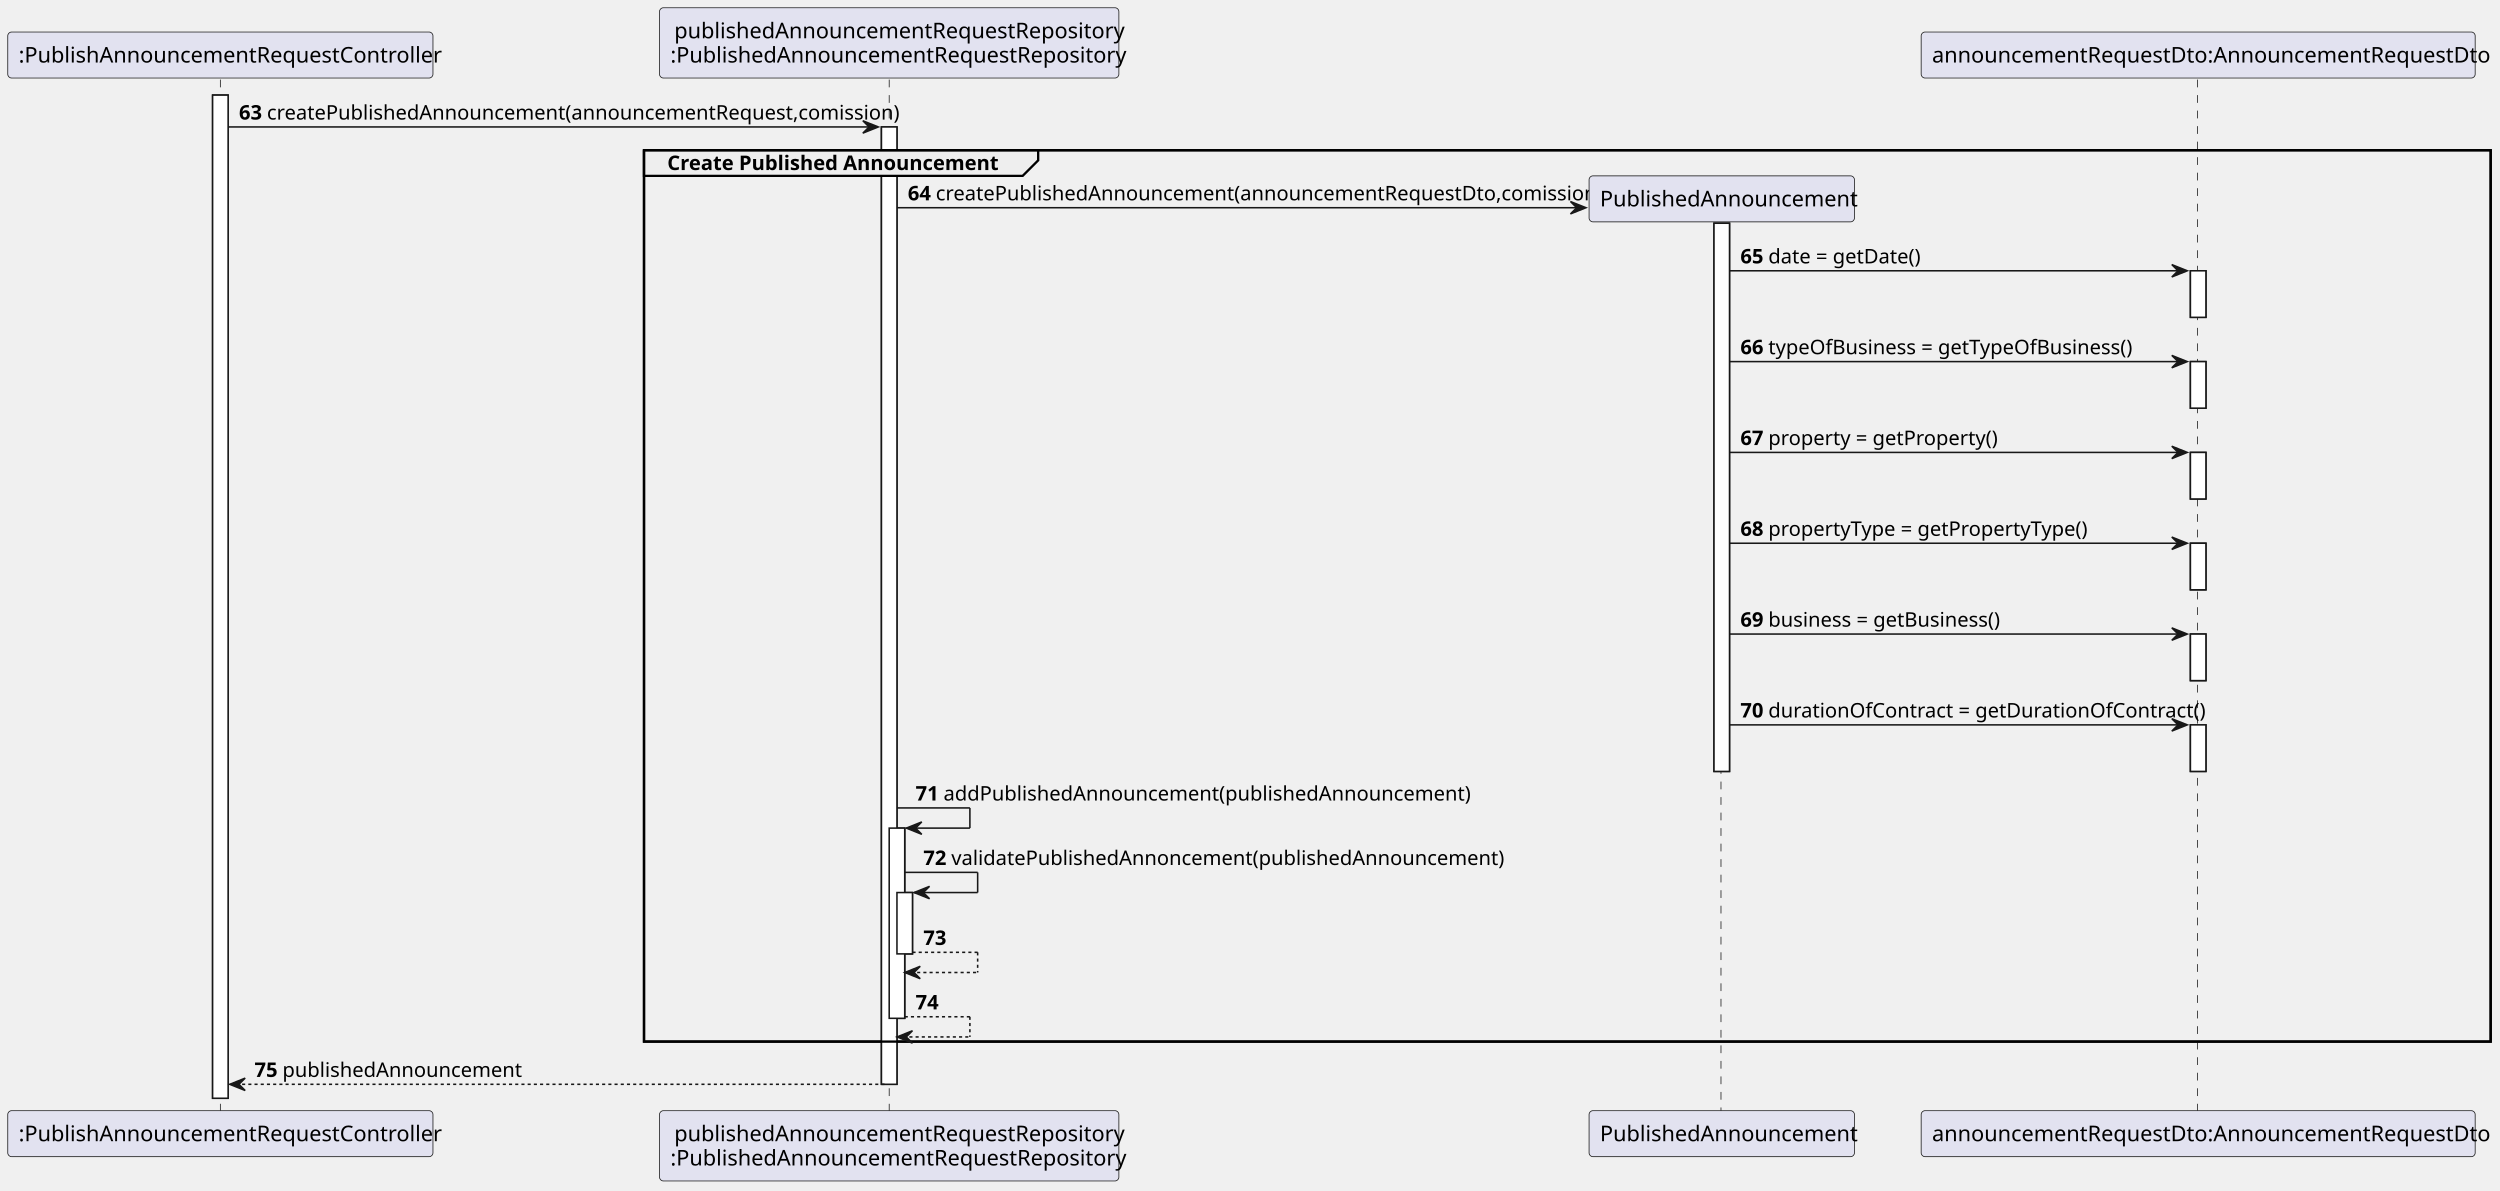
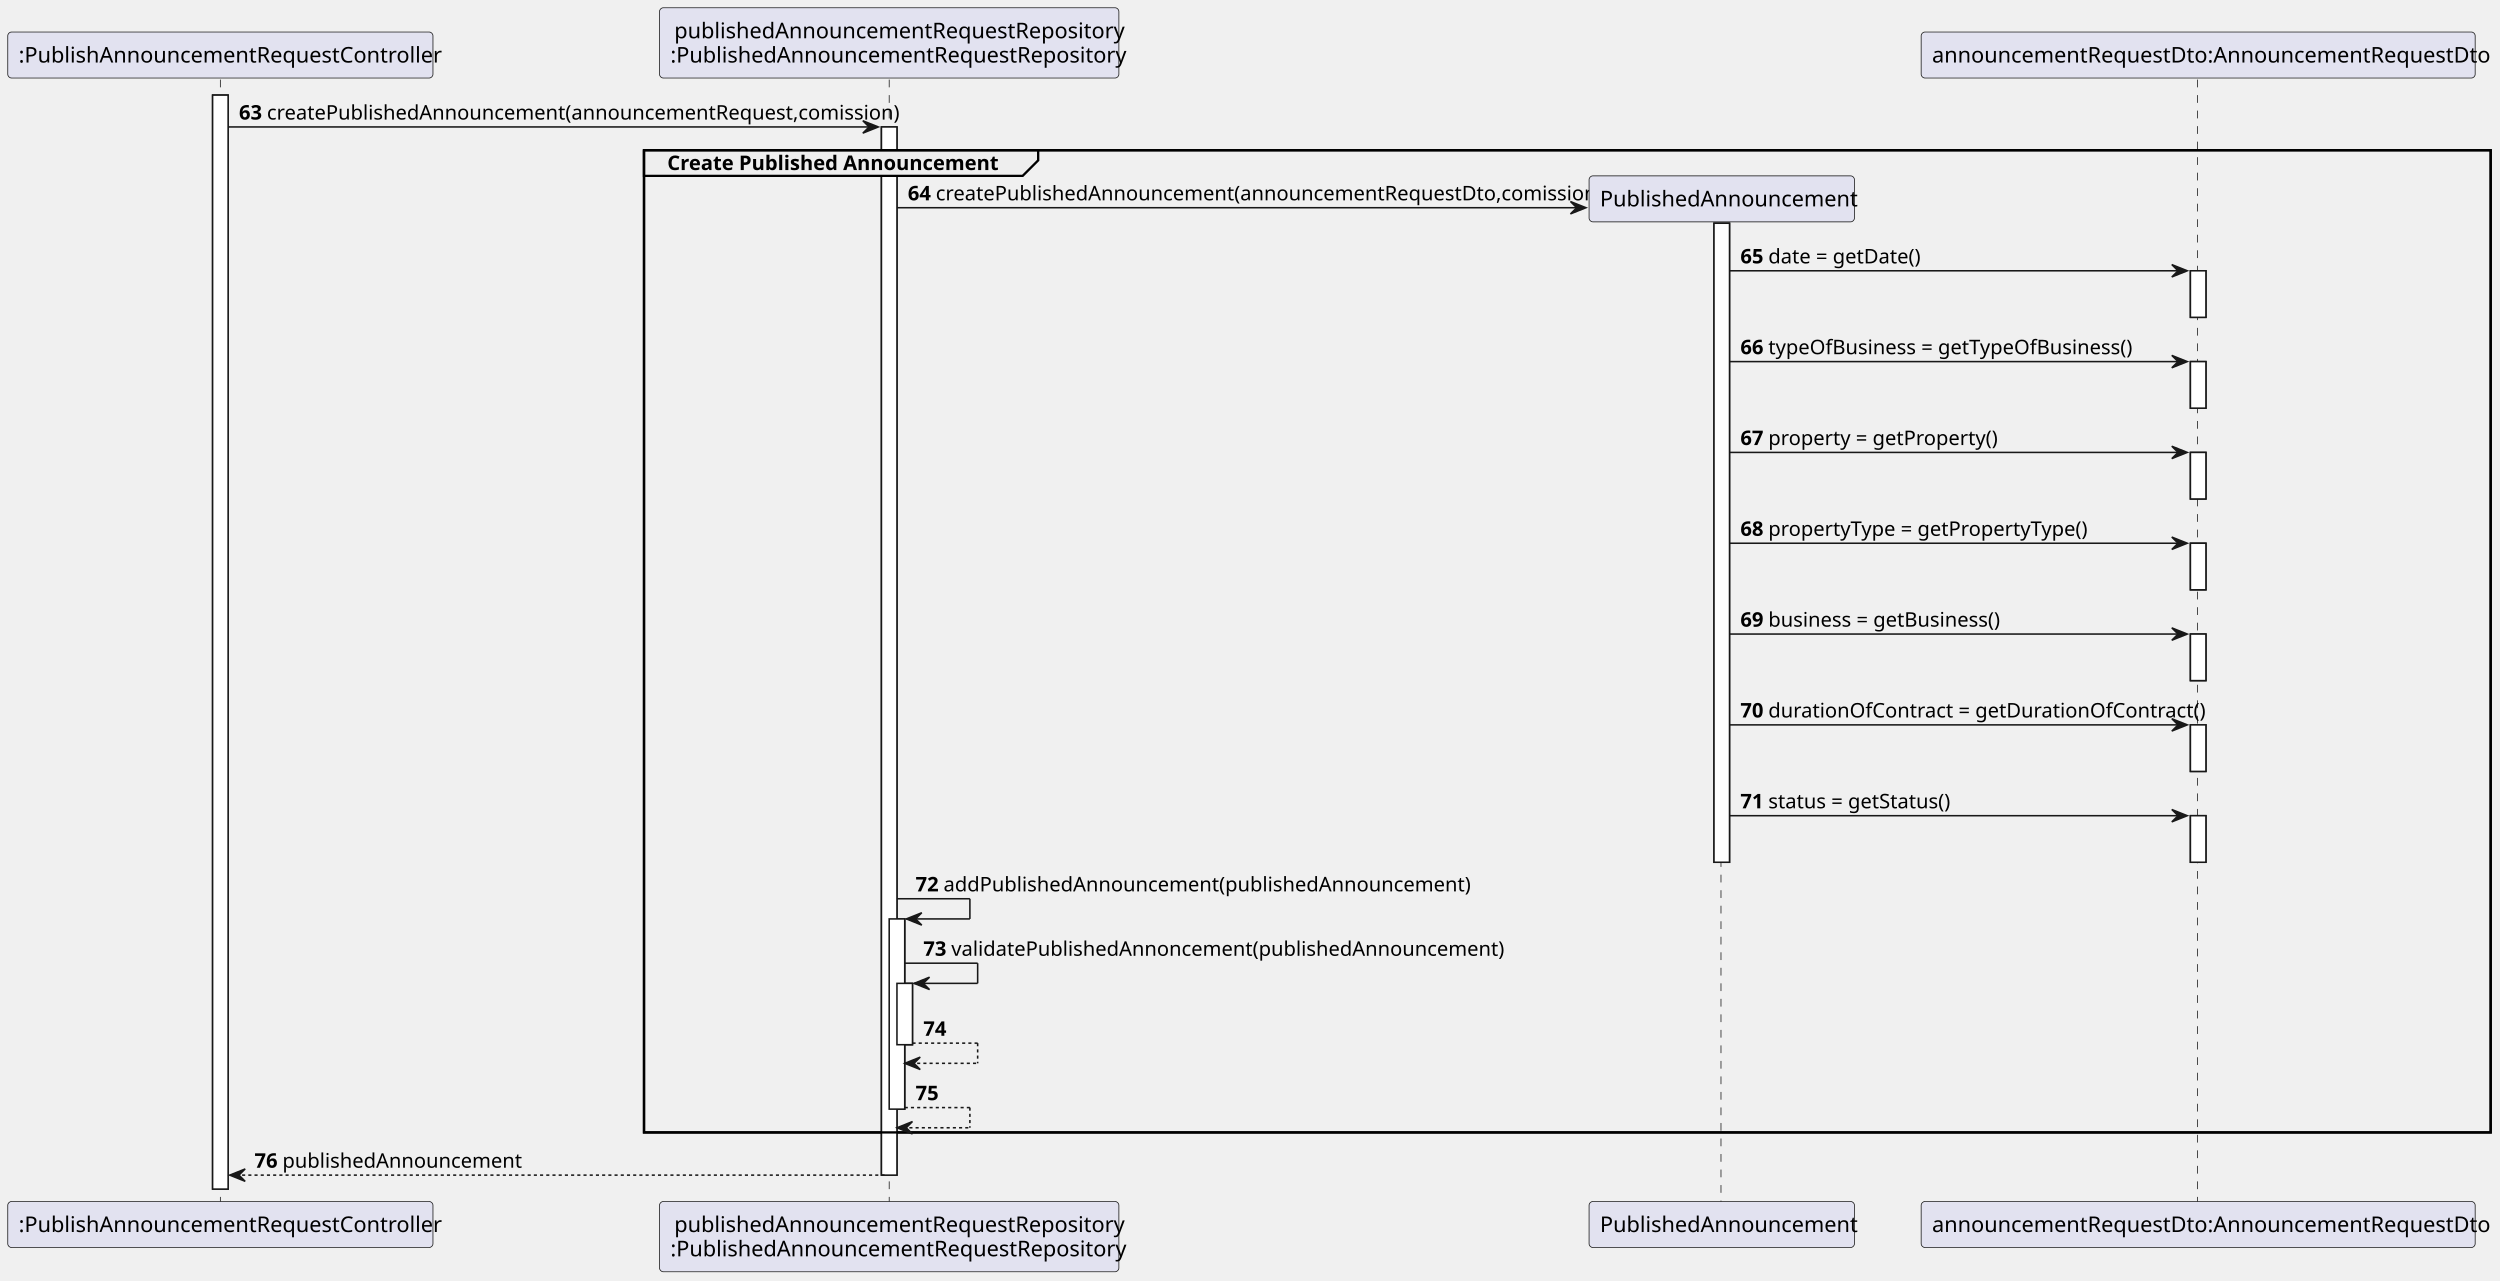
- <svg xmlns="http://www.w3.org/2000/svg" contentStyleType="text/css" height="767px" preserveAspectRatio="none" style="width:1611px;height:767px;background:#FFFFFF;" version="1.1" viewBox="0 0 1611 767" width="1611px" zoomAndPan="magnify">
+ <svg xmlns="http://www.w3.org/2000/svg" contentStyleType="text/css" height="825px" preserveAspectRatio="none" style="width:1611px;height:825px;background:#FFFFFF;" version="1.1" viewBox="0 0 1611 825" width="1611px" zoomAndPan="magnify">
  <defs />
  <g>
-     <rect fill="#FFFFFF" height="646.445" style="stroke:#181818;stroke-width:1.0;" width="10" x="137" y="61.281" />
-     <rect fill="#FFFFFF" height="616.922" style="stroke:#181818;stroke-width:1.0;" width="10" x="568" y="81.805" />
-     <rect fill="#FFFFFF" height="122.57" style="stroke:#181818;stroke-width:1.0;" width="10" x="573" y="533.633" />
-     <rect fill="#FFFFFF" height="39.523" style="stroke:#181818;stroke-width:1.0;" width="10" x="578" y="575.156" />
-     <rect fill="#FFFFFF" height="353.258" style="stroke:#181818;stroke-width:1.0;" width="10" x="1104.5" y="143.852" />
+     <rect fill="#FFFFFF" height="704.969" style="stroke:#181818;stroke-width:1.0;" width="10" x="137" y="61.281" />
+     <rect fill="#FFFFFF" height="675.445" style="stroke:#181818;stroke-width:1.0;" width="10" x="568" y="81.805" />
+     <rect fill="#FFFFFF" height="122.57" style="stroke:#181818;stroke-width:1.0;" width="10" x="573" y="592.156" />
+     <rect fill="#FFFFFF" height="39.523" style="stroke:#181818;stroke-width:1.0;" width="10" x="578" y="633.68" />
+     <rect fill="#FFFFFF" height="411.781" style="stroke:#181818;stroke-width:1.0;" width="10" x="1104.5" y="143.852" />
    <rect fill="#FFFFFF" height="30" style="stroke:#181818;stroke-width:1.0;" width="10" x="1411.5" y="174.492" />
    <rect fill="#FFFFFF" height="30" style="stroke:#181818;stroke-width:1.0;" width="10" x="1411.5" y="233.016" />
    <rect fill="#FFFFFF" height="30" style="stroke:#181818;stroke-width:1.0;" width="10" x="1411.5" y="291.539" />
    <rect fill="#FFFFFF" height="30" style="stroke:#181818;stroke-width:1.0;" width="10" x="1411.5" y="350.062" />
    <rect fill="#FFFFFF" height="30" style="stroke:#181818;stroke-width:1.0;" width="10" x="1411.5" y="408.586" />
    <rect fill="#FFFFFF" height="30" style="stroke:#181818;stroke-width:1.0;" width="10" x="1411.5" y="467.109" />
-     <rect fill="none" height="574.398" style="stroke:#000000;stroke-width:1.5;" width="1190" x="415" y="96.805" />
-     <line style="stroke:#181818;stroke-width:0.5;stroke-dasharray:5.0,5.0;" x1="142" x2="142" y1="51.281" y2="716.727" />
-     <line style="stroke:#181818;stroke-width:0.5;stroke-dasharray:5.0,5.0;" x1="573" x2="573" y1="51.281" y2="716.727" />
-     <line style="stroke:#181818;stroke-width:0.5;stroke-dasharray:5.0,5.0;" x1="1109" x2="1109" y1="143.648" y2="716.727" />
-     <line style="stroke:#181818;stroke-width:0.5;stroke-dasharray:5.0,5.0;" x1="1416" x2="1416" y1="51.281" y2="716.727" />
+     <rect fill="#FFFFFF" height="30" style="stroke:#181818;stroke-width:1.0;" width="10" x="1411.5" y="525.633" />
+     <rect fill="none" height="632.922" style="stroke:#000000;stroke-width:1.5;" width="1190" x="415" y="96.805" />
+     <line style="stroke:#181818;stroke-width:0.5;stroke-dasharray:5.0,5.0;" x1="142" x2="142" y1="51.281" y2="775.25" />
+     <line style="stroke:#181818;stroke-width:0.5;stroke-dasharray:5.0,5.0;" x1="573" x2="573" y1="51.281" y2="775.25" />
+     <line style="stroke:#181818;stroke-width:0.5;stroke-dasharray:5.0,5.0;" x1="1109" x2="1109" y1="143.648" y2="775.25" />
+     <line style="stroke:#181818;stroke-width:0.5;stroke-dasharray:5.0,5.0;" x1="1416" x2="1416" y1="51.281" y2="775.25" />
    <rect fill="#E2E2F0" height="29.641" rx="2.5" ry="2.5" style="stroke:#181818;stroke-width:0.5;" width="274" x="5" y="20.641" />
    <text fill="#000000" font-family="sans-serif" font-size="14" lengthAdjust="spacing" textLength="260" x="12" y="40.315">:PublishAnnouncementRequestController</text>
-     <rect fill="#E2E2F0" height="29.641" rx="2.5" ry="2.5" style="stroke:#181818;stroke-width:0.5;" width="274" x="5" y="715.727" />
-     <text fill="#000000" font-family="sans-serif" font-size="14" lengthAdjust="spacing" textLength="260" x="12" y="735.4">:PublishAnnouncementRequestController</text>
+     <rect fill="#E2E2F0" height="29.641" rx="2.5" ry="2.5" style="stroke:#181818;stroke-width:0.5;" width="274" x="5" y="774.25" />
+     <text fill="#000000" font-family="sans-serif" font-size="14" lengthAdjust="spacing" textLength="260" x="12" y="793.924">:PublishAnnouncementRequestController</text>
    <rect fill="#E2E2F0" height="45.281" rx="2.5" ry="2.5" style="stroke:#181818;stroke-width:0.5;" width="296" x="425" y="5" />
    <text fill="#000000" font-family="sans-serif" font-size="14" lengthAdjust="spacing" textLength="277" x="434.5" y="24.674">publishedAnnouncementRequestRepository</text>
    <text fill="#000000" font-family="sans-serif" font-size="14" lengthAdjust="spacing" textLength="282" x="432" y="40.315">:PublishedAnnouncementRequestRepository</text>
-     <rect fill="#E2E2F0" height="45.281" rx="2.5" ry="2.5" style="stroke:#181818;stroke-width:0.5;" width="296" x="425" y="715.727" />
-     <text fill="#000000" font-family="sans-serif" font-size="14" lengthAdjust="spacing" textLength="277" x="434.5" y="735.4">publishedAnnouncementRequestRepository</text>
-     <text fill="#000000" font-family="sans-serif" font-size="14" lengthAdjust="spacing" textLength="282" x="432" y="751.041">:PublishedAnnouncementRequestRepository</text>
-     <rect fill="#E2E2F0" height="29.641" rx="2.5" ry="2.5" style="stroke:#181818;stroke-width:0.5;" width="171" x="1024" y="715.727" />
-     <text fill="#000000" font-family="sans-serif" font-size="14" lengthAdjust="spacing" textLength="157" x="1031" y="735.4">PublishedAnnouncement</text>
+     <rect fill="#E2E2F0" height="45.281" rx="2.5" ry="2.5" style="stroke:#181818;stroke-width:0.5;" width="296" x="425" y="774.25" />
+     <text fill="#000000" font-family="sans-serif" font-size="14" lengthAdjust="spacing" textLength="277" x="434.5" y="793.924">publishedAnnouncementRequestRepository</text>
+     <text fill="#000000" font-family="sans-serif" font-size="14" lengthAdjust="spacing" textLength="282" x="432" y="809.564">:PublishedAnnouncementRequestRepository</text>
+     <rect fill="#E2E2F0" height="29.641" rx="2.5" ry="2.5" style="stroke:#181818;stroke-width:0.5;" width="171" x="1024" y="774.25" />
+     <text fill="#000000" font-family="sans-serif" font-size="14" lengthAdjust="spacing" textLength="157" x="1031" y="793.924">PublishedAnnouncement</text>
    <rect fill="#E2E2F0" height="29.641" rx="2.5" ry="2.5" style="stroke:#181818;stroke-width:0.5;" width="357" x="1238" y="20.641" />
    <text fill="#000000" font-family="sans-serif" font-size="14" lengthAdjust="spacing" textLength="343" x="1245" y="40.315">announcementRequestDto:AnnouncementRequestDto</text>
-     <rect fill="#E2E2F0" height="29.641" rx="2.5" ry="2.5" style="stroke:#181818;stroke-width:0.5;" width="357" x="1238" y="715.727" />
-     <text fill="#000000" font-family="sans-serif" font-size="14" lengthAdjust="spacing" textLength="343" x="1245" y="735.4">announcementRequestDto:AnnouncementRequestDto</text>
-     <rect fill="#FFFFFF" height="646.445" style="stroke:#181818;stroke-width:1.0;" width="10" x="137" y="61.281" />
-     <rect fill="#FFFFFF" height="616.922" style="stroke:#181818;stroke-width:1.0;" width="10" x="568" y="81.805" />
-     <rect fill="#FFFFFF" height="122.57" style="stroke:#181818;stroke-width:1.0;" width="10" x="573" y="533.633" />
-     <rect fill="#FFFFFF" height="39.523" style="stroke:#181818;stroke-width:1.0;" width="10" x="578" y="575.156" />
-     <rect fill="#FFFFFF" height="353.258" style="stroke:#181818;stroke-width:1.0;" width="10" x="1104.5" y="143.852" />
+     <rect fill="#E2E2F0" height="29.641" rx="2.5" ry="2.5" style="stroke:#181818;stroke-width:0.5;" width="357" x="1238" y="774.25" />
+     <text fill="#000000" font-family="sans-serif" font-size="14" lengthAdjust="spacing" textLength="343" x="1245" y="793.924">announcementRequestDto:AnnouncementRequestDto</text>
+     <rect fill="#FFFFFF" height="704.969" style="stroke:#181818;stroke-width:1.0;" width="10" x="137" y="61.281" />
+     <rect fill="#FFFFFF" height="675.445" style="stroke:#181818;stroke-width:1.0;" width="10" x="568" y="81.805" />
+     <rect fill="#FFFFFF" height="122.57" style="stroke:#181818;stroke-width:1.0;" width="10" x="573" y="592.156" />
+     <rect fill="#FFFFFF" height="39.523" style="stroke:#181818;stroke-width:1.0;" width="10" x="578" y="633.68" />
+     <rect fill="#FFFFFF" height="411.781" style="stroke:#181818;stroke-width:1.0;" width="10" x="1104.5" y="143.852" />
    <rect fill="#FFFFFF" height="30" style="stroke:#181818;stroke-width:1.0;" width="10" x="1411.5" y="174.492" />
    <rect fill="#FFFFFF" height="30" style="stroke:#181818;stroke-width:1.0;" width="10" x="1411.5" y="233.016" />
    <rect fill="#FFFFFF" height="30" style="stroke:#181818;stroke-width:1.0;" width="10" x="1411.5" y="291.539" />
    <rect fill="#FFFFFF" height="30" style="stroke:#181818;stroke-width:1.0;" width="10" x="1411.5" y="350.062" />
    <rect fill="#FFFFFF" height="30" style="stroke:#181818;stroke-width:1.0;" width="10" x="1411.5" y="408.586" />
    <rect fill="#FFFFFF" height="30" style="stroke:#181818;stroke-width:1.0;" width="10" x="1411.5" y="467.109" />
+     <rect fill="#FFFFFF" height="30" style="stroke:#181818;stroke-width:1.0;" width="10" x="1411.5" y="525.633" />
    <polygon fill="#181818" points="556,77.805,566,81.805,556,85.805,560,81.805" style="stroke:#181818;stroke-width:1.0;" />
    <line style="stroke:#181818;stroke-width:1.0;" x1="147" x2="562" y1="81.805" y2="81.805" />
    <text fill="#000000" font-family="sans-serif" font-size="13" font-weight="bold" lengthAdjust="spacing" textLength="14" x="154" y="77.05">63</text>
    <text fill="#000000" font-family="sans-serif" font-size="13" lengthAdjust="spacing" textLength="384" x="172" y="77.05">createPublishedAnnouncement(announcementRequest,comission)</text>
    <path d="M415,96.805 L669,96.805 L669,103.328 L659,113.328 L415,113.328 L415,96.805 " fill="#EEEEEE" style="stroke:#000000;stroke-width:1.5;" />
-     <rect fill="none" height="574.398" style="stroke:#000000;stroke-width:1.5;" width="1190" x="415" y="96.805" />
+     <rect fill="none" height="632.922" style="stroke:#000000;stroke-width:1.5;" width="1190" x="415" y="96.805" />
    <text fill="#000000" font-family="sans-serif" font-size="13" font-weight="bold" lengthAdjust="spacing" textLength="209" x="430" y="109.573">Create Published Announcement</text>
    <polygon fill="#181818" points="1012,129.852,1022,133.852,1012,137.852,1016,133.852" style="stroke:#181818;stroke-width:1.0;" />
    <line style="stroke:#181818;stroke-width:1.0;" x1="578" x2="1018" y1="133.852" y2="133.852" />
    <text fill="#000000" font-family="sans-serif" font-size="13" font-weight="bold" lengthAdjust="spacing" textLength="14" x="585" y="129.097">64</text>
    <text fill="#000000" font-family="sans-serif" font-size="13" lengthAdjust="spacing" textLength="404" x="603" y="129.097">createPublishedAnnouncement(announcementRequestDto,comission)</text>
    <rect fill="#E2E2F0" height="29.641" rx="2.5" ry="2.5" style="stroke:#181818;stroke-width:0.5;" width="171" x="1024" y="113.328" />
    <text fill="#000000" font-family="sans-serif" font-size="14" lengthAdjust="spacing" textLength="157" x="1031" y="133.002">PublishedAnnouncement</text>
    <polygon fill="#181818" points="1399.5,170.492,1409.5,174.492,1399.5,178.492,1403.5,174.492" style="stroke:#181818;stroke-width:1.0;" />
    <line style="stroke:#181818;stroke-width:1.0;" x1="1114.5" x2="1405.5" y1="174.492" y2="174.492" />
    <text fill="#000000" font-family="sans-serif" font-size="13" font-weight="bold" lengthAdjust="spacing" textLength="14" x="1121.5" y="169.737">65</text>
    <text fill="#000000" font-family="sans-serif" font-size="13" lengthAdjust="spacing" textLength="94" x="1139.5" y="169.737">date = getDate()</text>
    <polygon fill="#181818" points="1399.5,229.016,1409.5,233.016,1399.5,237.016,1403.5,233.016" style="stroke:#181818;stroke-width:1.0;" />
    <line style="stroke:#181818;stroke-width:1.0;" x1="1114.5" x2="1405.5" y1="233.016" y2="233.016" />
    <text fill="#000000" font-family="sans-serif" font-size="13" font-weight="bold" lengthAdjust="spacing" textLength="14" x="1121.5" y="228.261">66</text>
    <text fill="#000000" font-family="sans-serif" font-size="13" lengthAdjust="spacing" textLength="229" x="1139.5" y="228.261">typeOfBusiness = getTypeOfBusiness()</text>
    <polygon fill="#181818" points="1399.5,287.539,1409.5,291.539,1399.5,295.539,1403.5,291.539" style="stroke:#181818;stroke-width:1.0;" />
    <line style="stroke:#181818;stroke-width:1.0;" x1="1114.5" x2="1405.5" y1="291.539" y2="291.539" />
    <text fill="#000000" font-family="sans-serif" font-size="13" font-weight="bold" lengthAdjust="spacing" textLength="14" x="1121.5" y="286.784">67</text>
    <text fill="#000000" font-family="sans-serif" font-size="13" lengthAdjust="spacing" textLength="138" x="1139.5" y="286.784">property = getProperty()</text>
    <polygon fill="#181818" points="1399.5,346.062,1409.5,350.062,1399.5,354.062,1403.5,350.062" style="stroke:#181818;stroke-width:1.0;" />
    <line style="stroke:#181818;stroke-width:1.0;" x1="1114.5" x2="1405.5" y1="350.062" y2="350.062" />
    <text fill="#000000" font-family="sans-serif" font-size="13" font-weight="bold" lengthAdjust="spacing" textLength="14" x="1121.5" y="345.308">68</text>
    <text fill="#000000" font-family="sans-serif" font-size="13" lengthAdjust="spacing" textLength="194" x="1139.5" y="345.308">propertyType = getPropertyType()</text>
    <polygon fill="#181818" points="1399.5,404.586,1409.5,408.586,1399.5,412.586,1403.5,408.586" style="stroke:#181818;stroke-width:1.0;" />
    <line style="stroke:#181818;stroke-width:1.0;" x1="1114.5" x2="1405.5" y1="408.586" y2="408.586" />
    <text fill="#000000" font-family="sans-serif" font-size="13" font-weight="bold" lengthAdjust="spacing" textLength="14" x="1121.5" y="403.831">69</text>
    <text fill="#000000" font-family="sans-serif" font-size="13" lengthAdjust="spacing" textLength="148" x="1139.5" y="403.831">business = getBusiness()</text>
    <polygon fill="#181818" points="1399.5,463.109,1409.5,467.109,1399.5,471.109,1403.5,467.109" style="stroke:#181818;stroke-width:1.0;" />
    <line style="stroke:#181818;stroke-width:1.0;" x1="1114.5" x2="1405.5" y1="467.109" y2="467.109" />
    <text fill="#000000" font-family="sans-serif" font-size="13" font-weight="bold" lengthAdjust="spacing" textLength="14" x="1121.5" y="462.354">70</text>
    <text fill="#000000" font-family="sans-serif" font-size="13" lengthAdjust="spacing" textLength="260" x="1139.5" y="462.354">durationOfContract = getDurationOfContract()</text>
-     <line style="stroke:#181818;stroke-width:1.0;" x1="578" x2="625" y1="520.633" y2="520.633" />
-     <line style="stroke:#181818;stroke-width:1.0;" x1="625" x2="625" y1="520.633" y2="533.633" />
-     <line style="stroke:#181818;stroke-width:1.0;" x1="584" x2="625" y1="533.633" y2="533.633" />
-     <polygon fill="#181818" points="594,529.633,584,533.633,594,537.633,590,533.633" style="stroke:#181818;stroke-width:1.0;" />
-     <text fill="#000000" font-family="sans-serif" font-size="13" font-weight="bold" lengthAdjust="spacing" textLength="14" x="590" y="515.878">71</text>
-     <text fill="#000000" font-family="sans-serif" font-size="13" lengthAdjust="spacing" textLength="315" x="608" y="515.878">addPublishedAnnouncement(publishedAnnouncement)</text>
-     <line style="stroke:#181818;stroke-width:1.0;" x1="583" x2="630" y1="562.156" y2="562.156" />
-     <line style="stroke:#181818;stroke-width:1.0;" x1="630" x2="630" y1="562.156" y2="575.156" />
-     <line style="stroke:#181818;stroke-width:1.0;" x1="589" x2="630" y1="575.156" y2="575.156" />
-     <polygon fill="#181818" points="599,571.156,589,575.156,599,579.156,595,575.156" style="stroke:#181818;stroke-width:1.0;" />
-     <text fill="#000000" font-family="sans-serif" font-size="13" font-weight="bold" lengthAdjust="spacing" textLength="14" x="595" y="557.401">72</text>
-     <text fill="#000000" font-family="sans-serif" font-size="13" lengthAdjust="spacing" textLength="330" x="613" y="557.401">validatePublishedAnnoncement(publishedAnnouncement)</text>
-     <line style="stroke:#181818;stroke-width:1.0;stroke-dasharray:2.0,2.0;" x1="588" x2="630" y1="613.68" y2="613.68" />
-     <line style="stroke:#181818;stroke-width:1.0;stroke-dasharray:2.0,2.0;" x1="630" x2="630" y1="613.68" y2="626.68" />
-     <line style="stroke:#181818;stroke-width:1.0;stroke-dasharray:2.0,2.0;" x1="583" x2="630" y1="626.68" y2="626.68" />
-     <polygon fill="#181818" points="593,622.68,583,626.68,593,630.68,589,626.68" style="stroke:#181818;stroke-width:1.0;" />
-     <text fill="#000000" font-family="sans-serif" font-size="13" font-weight="bold" lengthAdjust="spacing" textLength="14" x="595" y="608.925">73</text>
-     <text fill="#000000" font-family="sans-serif" font-size="13" lengthAdjust="spacing" textLength="4" x="613" y="608.925"> </text>
-     <line style="stroke:#181818;stroke-width:1.0;stroke-dasharray:2.0,2.0;" x1="583" x2="625" y1="655.203" y2="655.203" />
-     <line style="stroke:#181818;stroke-width:1.0;stroke-dasharray:2.0,2.0;" x1="625" x2="625" y1="655.203" y2="668.203" />
-     <line style="stroke:#181818;stroke-width:1.0;stroke-dasharray:2.0,2.0;" x1="578" x2="625" y1="668.203" y2="668.203" />
-     <polygon fill="#181818" points="588,664.203,578,668.203,588,672.203,584,668.203" style="stroke:#181818;stroke-width:1.0;" />
-     <text fill="#000000" font-family="sans-serif" font-size="13" font-weight="bold" lengthAdjust="spacing" textLength="14" x="590" y="650.448">74</text>
-     <text fill="#000000" font-family="sans-serif" font-size="13" lengthAdjust="spacing" textLength="4" x="608" y="650.448"> </text>
-     <polygon fill="#181818" points="158,694.727,148,698.727,158,702.727,154,698.727" style="stroke:#181818;stroke-width:1.0;" />
-     <line style="stroke:#181818;stroke-width:1.0;stroke-dasharray:2.0,2.0;" x1="152" x2="572" y1="698.727" y2="698.727" />
-     <text fill="#000000" font-family="sans-serif" font-size="13" font-weight="bold" lengthAdjust="spacing" textLength="14" x="164" y="693.972">75</text>
-     <text fill="#000000" font-family="sans-serif" font-size="13" lengthAdjust="spacing" textLength="142" x="182" y="693.972">publishedAnnouncement</text>
+     <polygon fill="#181818" points="1399.5,521.633,1409.5,525.633,1399.5,529.633,1403.5,525.633" style="stroke:#181818;stroke-width:1.0;" />
+     <line style="stroke:#181818;stroke-width:1.0;" x1="1114.5" x2="1405.5" y1="525.633" y2="525.633" />
+     <text fill="#000000" font-family="sans-serif" font-size="13" font-weight="bold" lengthAdjust="spacing" textLength="14" x="1121.5" y="520.878">71</text>
+     <text fill="#000000" font-family="sans-serif" font-size="13" lengthAdjust="spacing" textLength="116" x="1139.5" y="520.878">status = getStatus()</text>
+     <line style="stroke:#181818;stroke-width:1.0;" x1="578" x2="625" y1="579.156" y2="579.156" />
+     <line style="stroke:#181818;stroke-width:1.0;" x1="625" x2="625" y1="579.156" y2="592.156" />
+     <line style="stroke:#181818;stroke-width:1.0;" x1="584" x2="625" y1="592.156" y2="592.156" />
+     <polygon fill="#181818" points="594,588.156,584,592.156,594,596.156,590,592.156" style="stroke:#181818;stroke-width:1.0;" />
+     <text fill="#000000" font-family="sans-serif" font-size="13" font-weight="bold" lengthAdjust="spacing" textLength="14" x="590" y="574.401">72</text>
+     <text fill="#000000" font-family="sans-serif" font-size="13" lengthAdjust="spacing" textLength="315" x="608" y="574.401">addPublishedAnnouncement(publishedAnnouncement)</text>
+     <line style="stroke:#181818;stroke-width:1.0;" x1="583" x2="630" y1="620.68" y2="620.68" />
+     <line style="stroke:#181818;stroke-width:1.0;" x1="630" x2="630" y1="620.68" y2="633.68" />
+     <line style="stroke:#181818;stroke-width:1.0;" x1="589" x2="630" y1="633.68" y2="633.68" />
+     <polygon fill="#181818" points="599,629.68,589,633.68,599,637.68,595,633.68" style="stroke:#181818;stroke-width:1.0;" />
+     <text fill="#000000" font-family="sans-serif" font-size="13" font-weight="bold" lengthAdjust="spacing" textLength="14" x="595" y="615.925">73</text>
+     <text fill="#000000" font-family="sans-serif" font-size="13" lengthAdjust="spacing" textLength="330" x="613" y="615.925">validatePublishedAnnoncement(publishedAnnouncement)</text>
+     <line style="stroke:#181818;stroke-width:1.0;stroke-dasharray:2.0,2.0;" x1="588" x2="630" y1="672.203" y2="672.203" />
+     <line style="stroke:#181818;stroke-width:1.0;stroke-dasharray:2.0,2.0;" x1="630" x2="630" y1="672.203" y2="685.203" />
+     <line style="stroke:#181818;stroke-width:1.0;stroke-dasharray:2.0,2.0;" x1="583" x2="630" y1="685.203" y2="685.203" />
+     <polygon fill="#181818" points="593,681.203,583,685.203,593,689.203,589,685.203" style="stroke:#181818;stroke-width:1.0;" />
+     <text fill="#000000" font-family="sans-serif" font-size="13" font-weight="bold" lengthAdjust="spacing" textLength="14" x="595" y="667.448">74</text>
+     <text fill="#000000" font-family="sans-serif" font-size="13" lengthAdjust="spacing" textLength="4" x="613" y="667.448"> </text>
+     <line style="stroke:#181818;stroke-width:1.0;stroke-dasharray:2.0,2.0;" x1="583" x2="625" y1="713.727" y2="713.727" />
+     <line style="stroke:#181818;stroke-width:1.0;stroke-dasharray:2.0,2.0;" x1="625" x2="625" y1="713.727" y2="726.727" />
+     <line style="stroke:#181818;stroke-width:1.0;stroke-dasharray:2.0,2.0;" x1="578" x2="625" y1="726.727" y2="726.727" />
+     <polygon fill="#181818" points="588,722.727,578,726.727,588,730.727,584,726.727" style="stroke:#181818;stroke-width:1.0;" />
+     <text fill="#000000" font-family="sans-serif" font-size="13" font-weight="bold" lengthAdjust="spacing" textLength="14" x="590" y="708.972">75</text>
+     <text fill="#000000" font-family="sans-serif" font-size="13" lengthAdjust="spacing" textLength="4" x="608" y="708.972"> </text>
+     <polygon fill="#181818" points="158,753.25,148,757.25,158,761.25,154,757.25" style="stroke:#181818;stroke-width:1.0;" />
+     <line style="stroke:#181818;stroke-width:1.0;stroke-dasharray:2.0,2.0;" x1="152" x2="572" y1="757.25" y2="757.25" />
+     <text fill="#000000" font-family="sans-serif" font-size="13" font-weight="bold" lengthAdjust="spacing" textLength="14" x="164" y="752.495">76</text>
+     <text fill="#000000" font-family="sans-serif" font-size="13" lengthAdjust="spacing" textLength="142" x="182" y="752.495">publishedAnnouncement</text>
  </g>
</svg>
